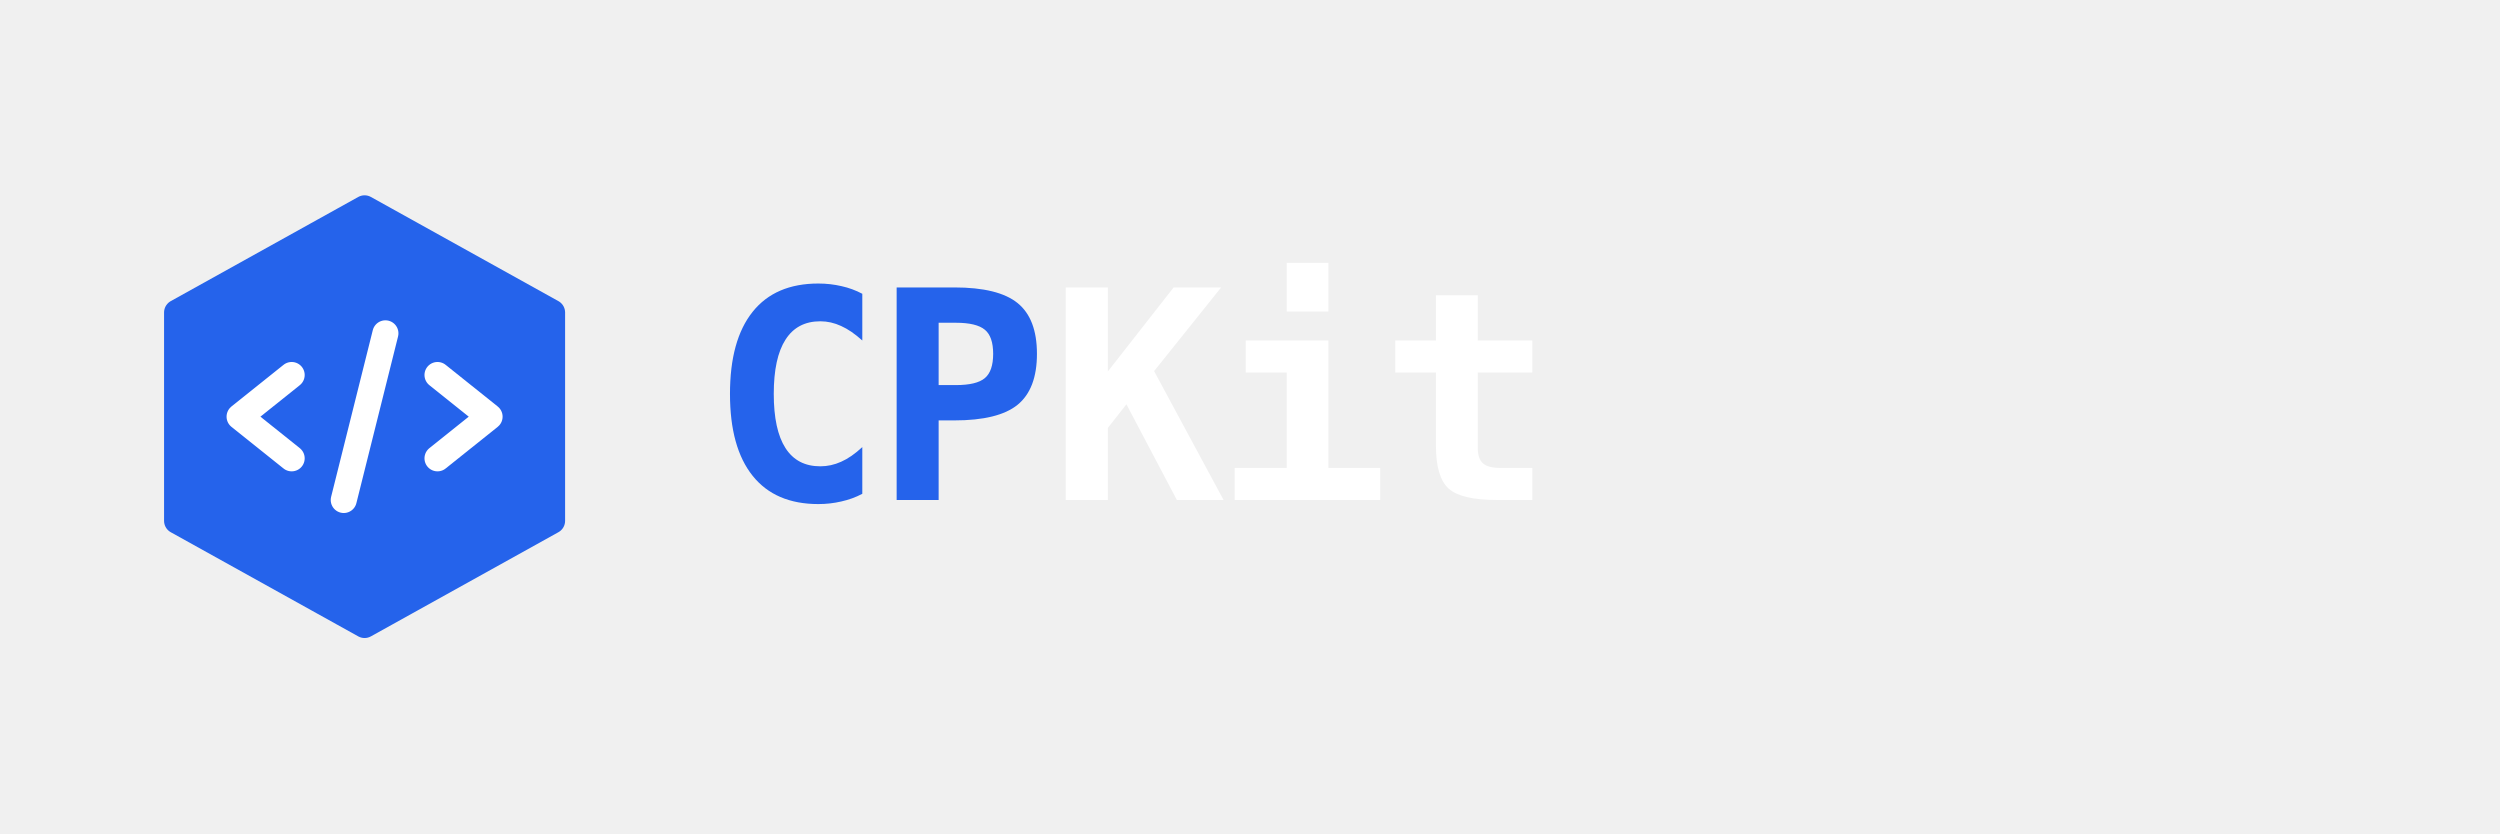
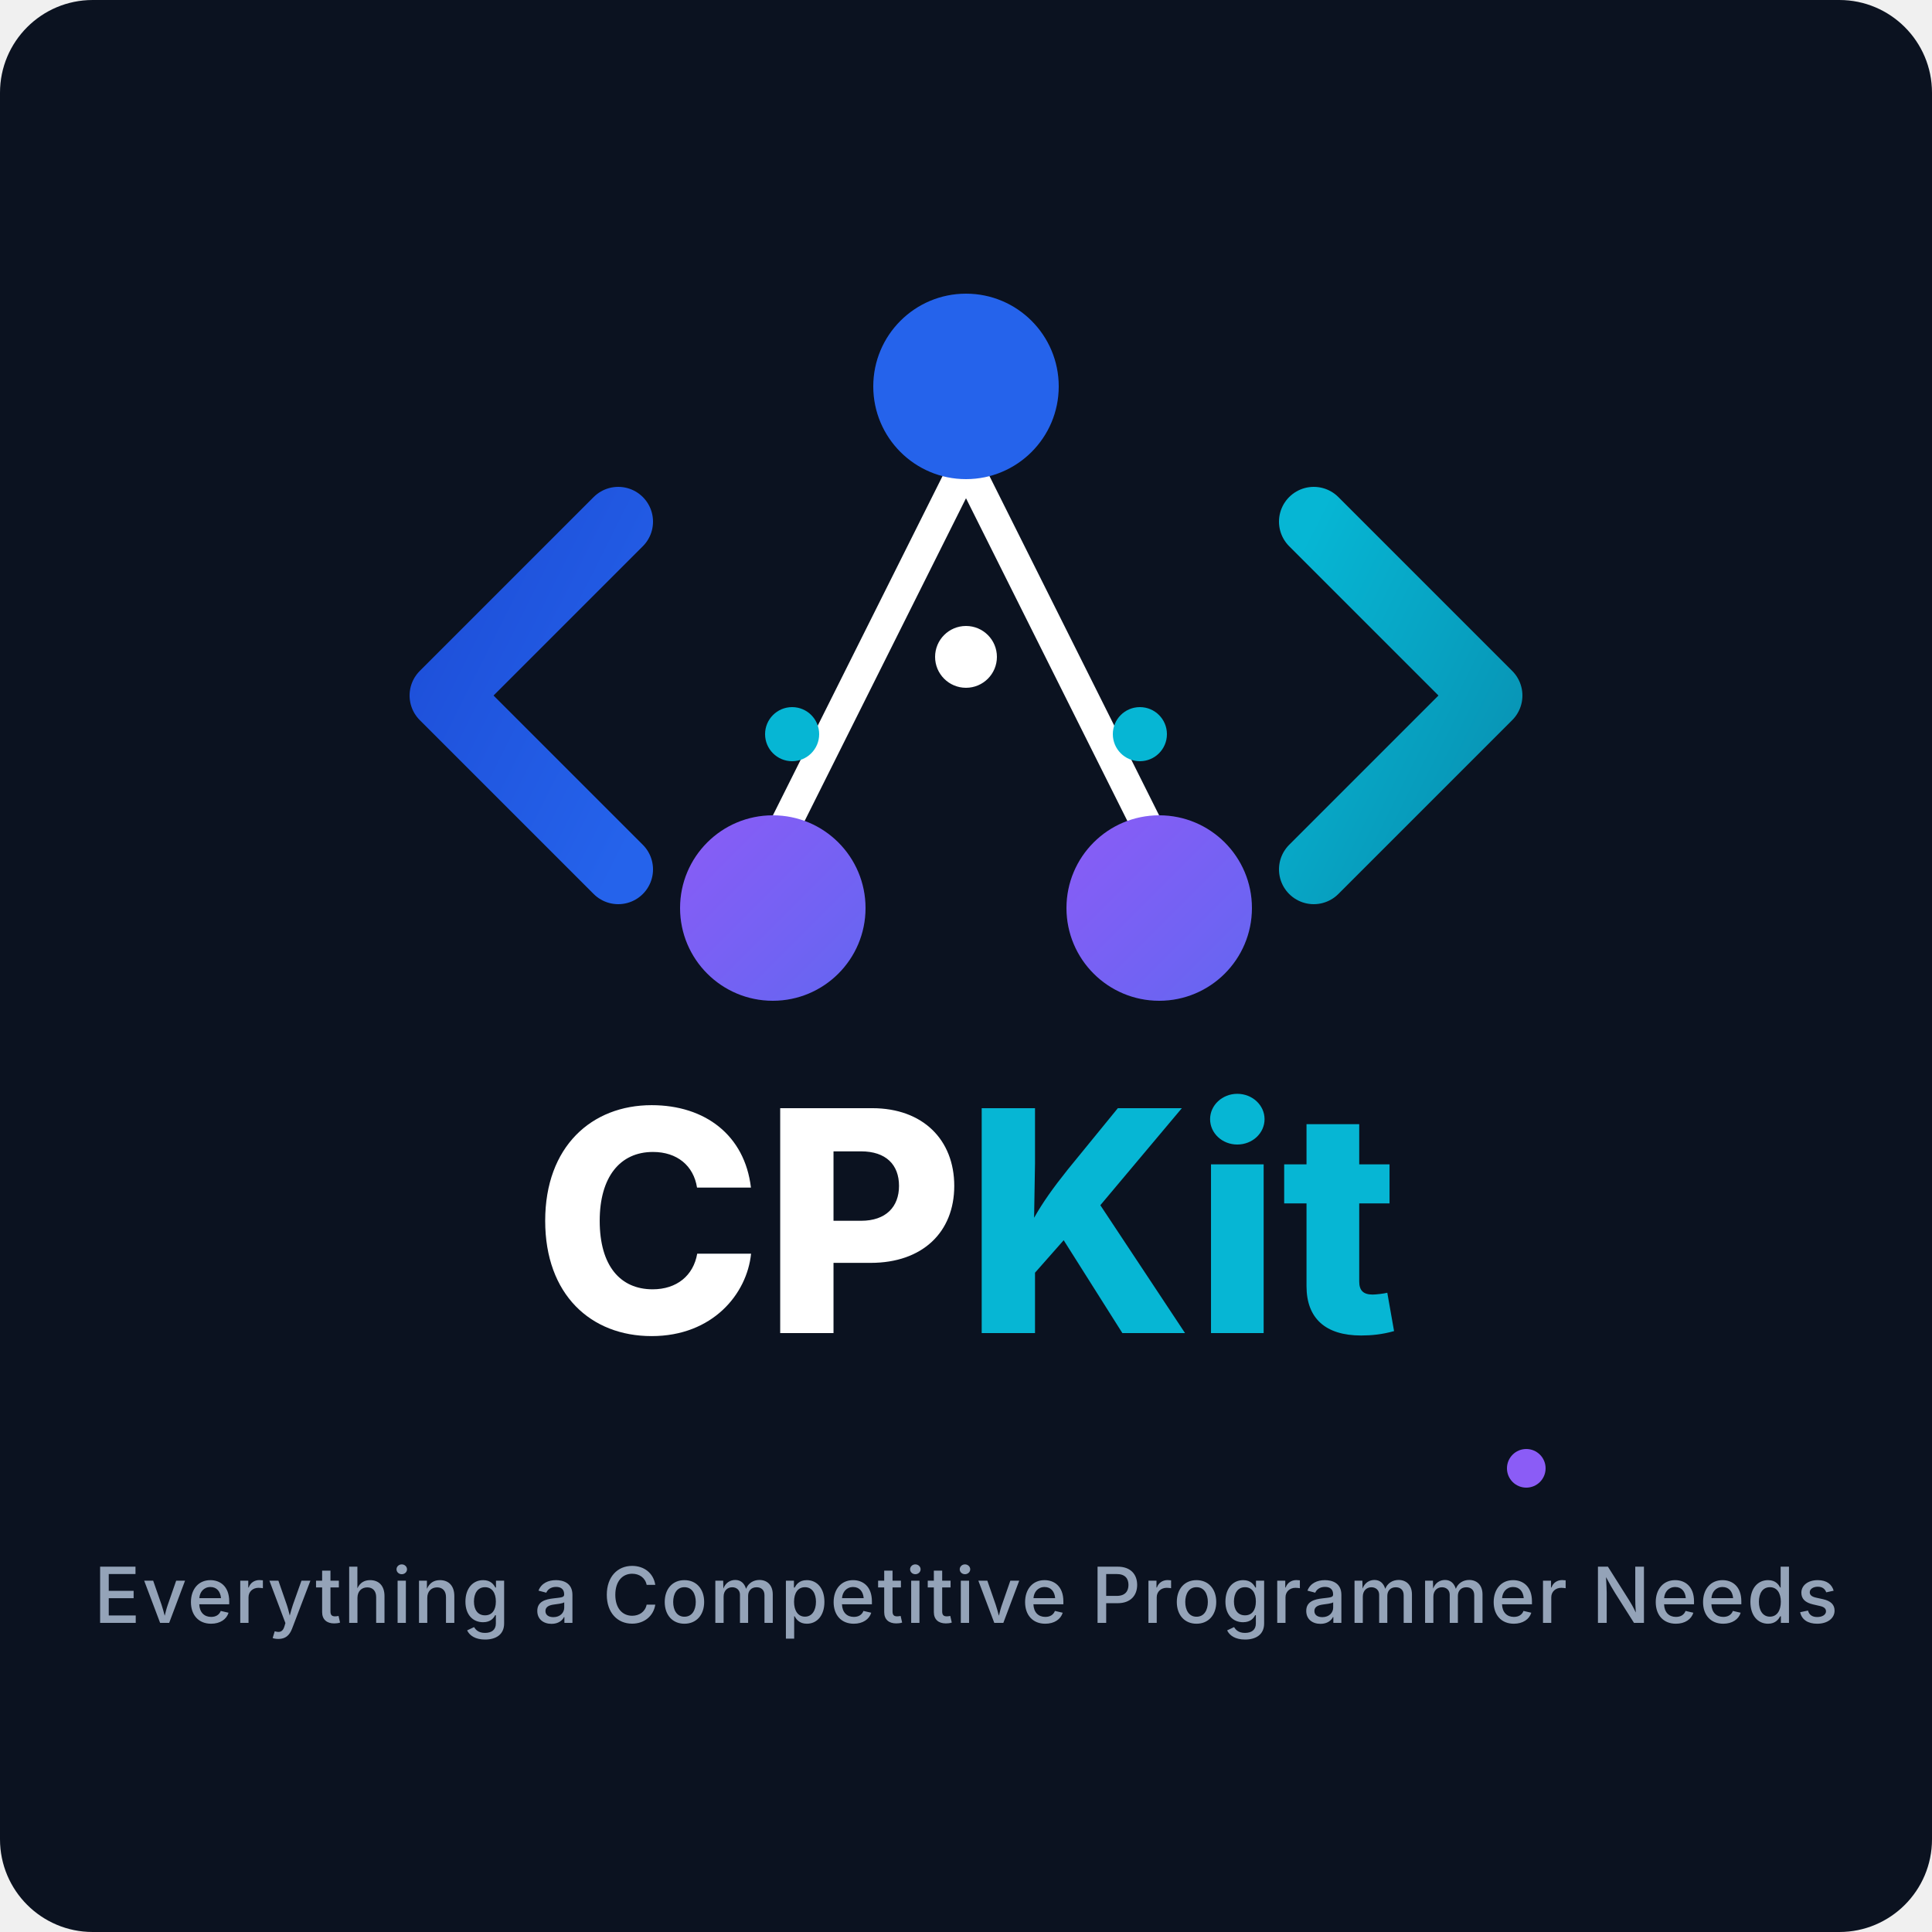
- <svg xmlns="http://www.w3.org/2000/svg" viewBox="0 0 240 80" width="100%" height="100%">
-   <g transform="translate(10, 15)">
-     <path d="M 25,5 L 43,15 L 43,35 L 25,45 L 7,35 L 7,15 Z" fill="#2563EB" stroke="#2563EB" stroke-width="2.5" stroke-linejoin="round" />
-     <path d="M 18,21 L 13,25 L 18,29 M 32,21 L 37,25 L 32,29 M 27,17 L 23,33" stroke="#FFFFFF" stroke-width="2.5" stroke-linecap="round" stroke-linejoin="round" fill="none" />
-   </g>
-   <text x="68" y="48" font-family="monospace, monospace" font-weight="900" font-size="28" fill="#2563EB" letter-spacing="-1">CP<tspan fill="#FFFFFF">Kit</tspan>
+ <svg xmlns="http://www.w3.org/2000/svg" viewBox="0 0 500 500" width="100%" height="100%" fill="none">
+   <defs>
+     <linearGradient id="bracketLeftGrad" x1="0%" y1="0%" x2="100%" y2="100%">
+       <stop offset="0%" stop-color="#1D4ED8" />
+       <stop offset="100%" stop-color="#2563EB" />
+     </linearGradient>
+     <linearGradient id="bracketRightGrad" x1="0%" y1="0%" x2="100%" y2="100%">
+       <stop offset="0%" stop-color="#06B6D4" />
+       <stop offset="100%" stop-color="#0891B2" />
+     </linearGradient>
+     <linearGradient id="purpleNodeGrad" x1="0%" y1="0%" x2="100%" y2="100%">
+       <stop offset="0%" stop-color="#8B5CF6" />
+       <stop offset="100%" stop-color="#6366F1" />
+     </linearGradient>
+     <linearGradient id="dividerGrad" x1="0%" y1="0%" x2="100%" y2="0%">
+       <stop offset="0%" stop-color="#2563EB" />
+       <stop offset="50%" stop-color="#8B5CF6" />
+       <stop offset="100%" stop-color="#06B6D4" />
+     </linearGradient>
+   </defs>
+   <style>
+     .brand-title { font-family: 'Inter', -apple-system, sans-serif; font-weight: 800; font-size: 80px; }
+     .brand-tagline { font-family: 'Inter', -apple-system, sans-serif; font-weight: 500; font-size: 20px; fill: #94A3B8; letter-spacing: 0.5px; }
+   </style>
+   <rect width="100%" height="100%" fill="#0B1220" rx="24" />
+   <path d="M 160,135 L 115,180 L 160,225" stroke="url(#bracketLeftGrad)" stroke-width="18" stroke-linecap="round" stroke-linejoin="round" />
+   <path d="M 340,135 L 385,180 L 340,225" stroke="url(#bracketRightGrad)" stroke-width="18" stroke-linecap="round" stroke-linejoin="round" />
+   <line x1="250" y1="120" x2="200" y2="220" stroke="#FFFFFF" stroke-width="8" stroke-linecap="round" />
+   <line x1="250" y1="120" x2="300" y2="220" stroke="#FFFFFF" stroke-width="8" stroke-linecap="round" />
+   <circle cx="250" cy="170" r="8" fill="#FFFFFF" />
+   <circle cx="205" cy="190" r="7" fill="#06B6D4" />
+   <circle cx="295" cy="190" r="7" fill="#06B6D4" />
+   <circle cx="250" cy="100" r="24" fill="#2563EB" />
+   <circle cx="200" cy="235" r="24" fill="url(#purpleNodeGrad)" />
+   <circle cx="300" cy="235" r="24" fill="url(#purpleNodeGrad)" />
+   <text x="250" y="345" text-anchor="middle" class="brand-title" fill="#FFFFFF">CP<tspan fill="#06B6D4">Kit</tspan>
  </text>
+   <line x1="100" x2="390" y1="380" y2="380" stroke="url(#dividerGrad)" stroke-width="4" stroke-linecap="round" />
+   <circle cx="395" cy="380" r="5" fill="#8B5CF6" />
+   <text x="250" y="420" text-anchor="middle" class="brand-tagline">Everything a Competitive Programmer Needs</text>
</svg>
